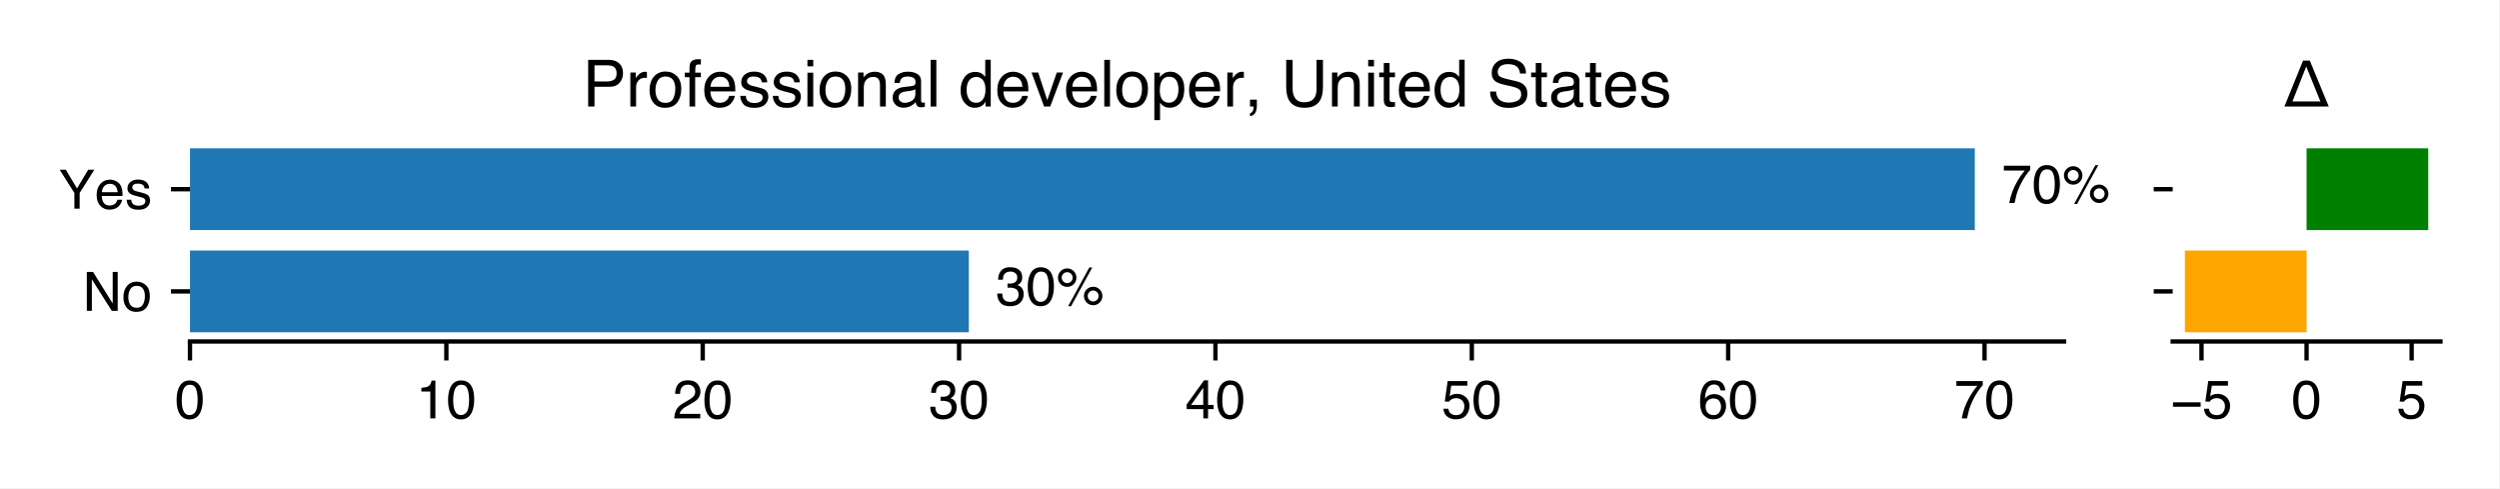
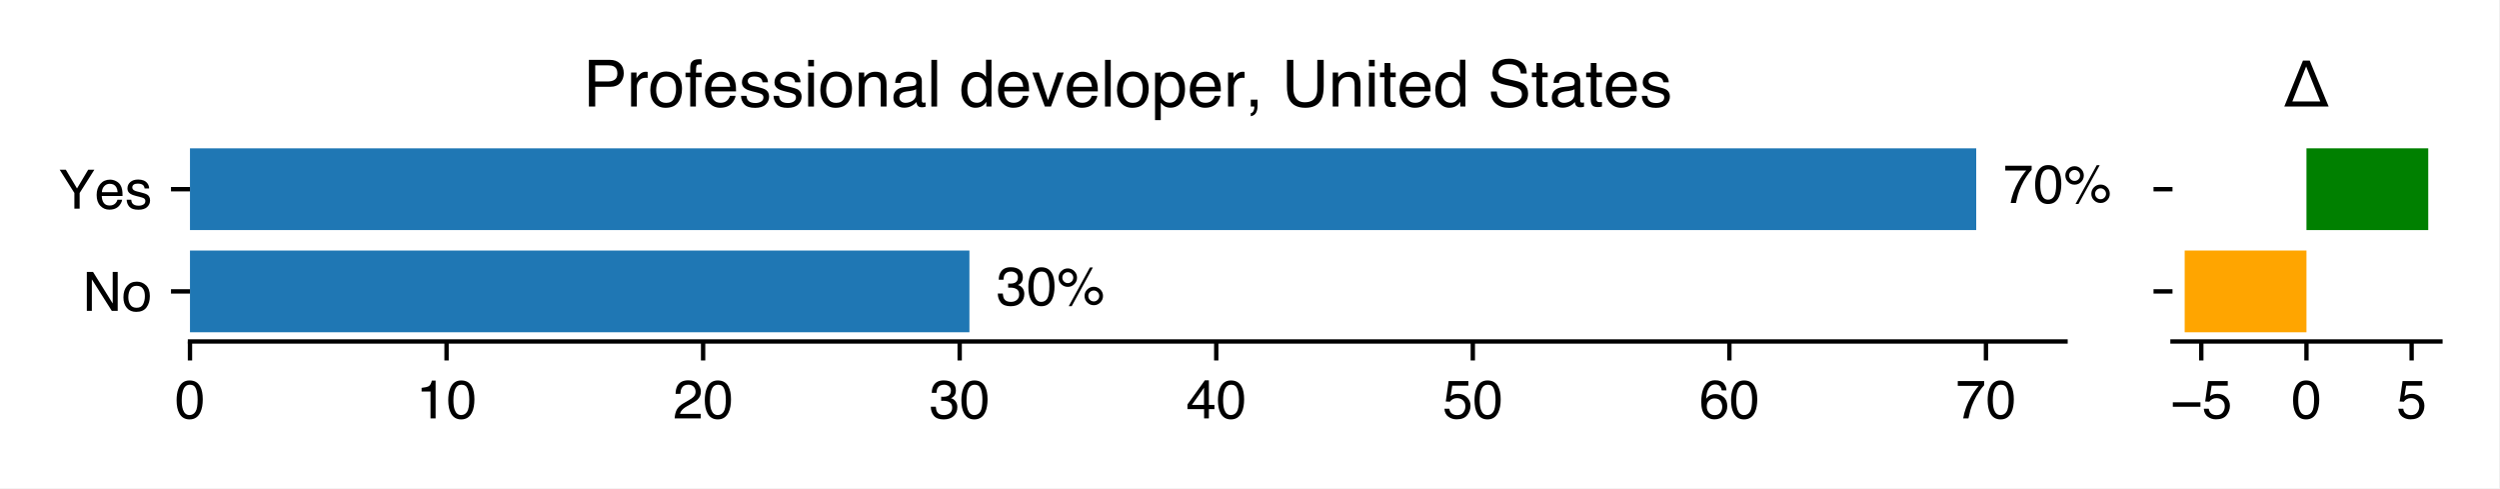
<svg xmlns="http://www.w3.org/2000/svg" xmlns:xlink="http://www.w3.org/1999/xlink" width="460.8pt" height="90pt" viewBox="0 0 460.8 90" version="1.1">
  <defs>
    <style type="text/css">*{stroke-linejoin: round; stroke-linecap: butt}</style>
  </defs>
  <g id="figure_1">
    <g id="patch_1">
      <path d="M 0 90  L 460.8 90  L 460.8 0  L 0 0  z " style="fill: #ffffff" />
    </g>
    <g id="axes_1">
      <g id="patch_2">
-         <path d="M 35.031 62.942  L 380.598 62.942  L 380.598 25.642  L 35.031 25.642  z " style="fill: #ffffff" />
+         <path d="M 35.031 62.942  L 380.869 62.942  L 380.869 25.642  L 35.031 25.642  z " style="fill: #ffffff" />
      </g>
      <g id="patch_3">
-         <path d="M 35.031 61.247  L 178.643 61.247  L 178.643 46.176  L 35.031 46.176  z " clip-path="url(#p3d5668abd0)" style="fill: #1f77b4" />
+         <path d="M 35.031 61.247  L 178.756 61.247  L 178.756 46.176  L 35.031 46.176  z " clip-path="url(#p90d420f2b8)" style="fill: #1f77b4" />
      </g>
      <g id="patch_4">
-         <path d="M 35.031 42.409  L 364.142 42.409  L 364.142 27.338  L 35.031 27.338  z " clip-path="url(#p3d5668abd0)" style="fill: #1f77b4" />
+         <path d="M 35.031 42.409  L 364.401 42.409  L 364.401 27.338  L 35.031 27.338  z " clip-path="url(#p90d420f2b8)" style="fill: #1f77b4" />
      </g>
      <g id="matplotlib.axis_1">
        <g id="xtick_1">
          <g id="line2d_1">
            <defs>
              <path id="m4c99cd72f3" d="M 0 0  L 0 3.5  " style="stroke: #000000; stroke-width: 0.8" />
            </defs>
            <g>
              <use xlink:href="#m4c99cd72f3" x="35.031" y="62.942" style="stroke: #000000; stroke-width: 0.8" />
            </g>
          </g>
          <g id="text_1">
            <g transform="translate(32.25078 77.11562)scale(0.1 -0.1)">
              <defs>
                <path id="Helvetica-30" d="M 1731 4475  Q 2600 4475 2988 3759  Q 3288 3206 3288 2244  Q 3288 1331 3016 734  Q 2622 -122 1728 -122  Q 922 -122 528 578  Q 200 1163 200 2147  Q 200 2909 397 3456  Q 766 4475 1731 4475  z M 1725 391  Q 2163 391 2422 778  Q 2681 1166 2681 2222  Q 2681 2984 2493 3476  Q 2306 3969 1766 3969  Q 1269 3969 1039 3501  Q 809 3034 809 2125  Q 809 1441 956 1025  Q 1181 391 1725 391  z " transform="scale(0.015625)" />
              </defs>
              <use xlink:href="#Helvetica-30" />
            </g>
          </g>
        </g>
        <g id="xtick_2">
          <g id="line2d_2">
            <g>
-               <use xlink:href="#m4c99cd72f3" x="82.304" y="62.942" style="stroke: #000000; stroke-width: 0.8" />
+               <use xlink:href="#m4c99cd72f3" x="82.341" y="62.942" style="stroke: #000000; stroke-width: 0.8" />
            </g>
          </g>
          <g id="text_2">
-             <g transform="translate(76.74263 77.11562)scale(0.1 -0.1)">
+             <g transform="translate(76.77971 77.11562)scale(0.1 -0.1)">
              <defs>
                <path id="Helvetica-31" d="M 613 3169  L 613 3600  Q 1222 3659 1462 3798  Q 1703 3938 1822 4456  L 2266 4456  L 2266 0  L 1666 0  L 1666 3169  L 613 3169  z " transform="scale(0.015625)" />
              </defs>
              <use xlink:href="#Helvetica-31" />
              <use xlink:href="#Helvetica-30" x="55.615" />
            </g>
          </g>
        </g>
        <g id="xtick_3">
          <g id="line2d_3">
            <g>
-               <use xlink:href="#m4c99cd72f3" x="129.576" y="62.942" style="stroke: #000000; stroke-width: 0.8" />
+               <use xlink:href="#m4c99cd72f3" x="129.65" y="62.942" style="stroke: #000000; stroke-width: 0.8" />
            </g>
          </g>
          <g id="text_3">
-             <g transform="translate(124.0149 77.11562)scale(0.1 -0.1)">
+             <g transform="translate(124.0891 77.11562)scale(0.1 -0.1)">
              <defs>
                <path id="Helvetica-32" d="M 200 0  Q 231 578 439 1006  Q 647 1434 1250 1784  L 1850 2131  Q 2253 2366 2416 2531  Q 2672 2791 2672 3125  Q 2672 3516 2437 3745  Q 2203 3975 1813 3975  Q 1234 3975 1013 3538  Q 894 3303 881 2888  L 309 2888  Q 319 3472 525 3841  Q 891 4491 1816 4491  Q 2584 4491 2939 4075  Q 3294 3659 3294 3150  Q 3294 2613 2916 2231  Q 2697 2009 2131 1694  L 1703 1456  Q 1397 1288 1222 1134  Q 909 863 828 531  L 3272 531  L 3272 0  L 200 0  z " transform="scale(0.015625)" />
              </defs>
              <use xlink:href="#Helvetica-32" />
              <use xlink:href="#Helvetica-30" x="55.615" />
            </g>
          </g>
        </g>
        <g id="xtick_4">
          <g id="line2d_4">
            <g>
-               <use xlink:href="#m4c99cd72f3" x="176.848" y="62.942" style="stroke: #000000; stroke-width: 0.8" />
+               <use xlink:href="#m4c99cd72f3" x="176.959" y="62.942" style="stroke: #000000; stroke-width: 0.8" />
            </g>
          </g>
          <g id="text_4">
-             <g transform="translate(171.2873 77.11562)scale(0.1 -0.1)">
+             <g transform="translate(171.3985 77.11562)scale(0.1 -0.1)">
              <defs>
                <path id="Helvetica-33" d="M 1663 -122  Q 869 -122 511 314  Q 153 750 153 1375  L 741 1375  Q 778 941 903 744  Q 1122 391 1694 391  Q 2138 391 2406 628  Q 2675 866 2675 1241  Q 2675 1703 2392 1887  Q 2109 2072 1606 2072  Q 1550 2072 1492 2070  Q 1434 2069 1375 2066  L 1375 2563  Q 1463 2553 1522 2550  Q 1581 2547 1650 2547  Q 1966 2547 2169 2647  Q 2525 2822 2525 3272  Q 2525 3606 2287 3787  Q 2050 3969 1734 3969  Q 1172 3969 956 3594  Q 838 3388 822 3006  L 266 3006  Q 266 3506 466 3856  Q 809 4481 1675 4481  Q 2359 4481 2734 4176  Q 3109 3872 3109 3294  Q 3109 2881 2888 2625  Q 2750 2466 2531 2375  Q 2884 2278 3082 2001  Q 3281 1725 3281 1325  Q 3281 684 2859 281  Q 2438 -122 1663 -122  z " transform="scale(0.015625)" />
              </defs>
              <use xlink:href="#Helvetica-33" />
              <use xlink:href="#Helvetica-30" x="55.615" />
            </g>
          </g>
        </g>
        <g id="xtick_5">
          <g id="line2d_5">
            <g>
-               <use xlink:href="#m4c99cd72f3" x="224.121" y="62.942" style="stroke: #000000; stroke-width: 0.8" />
+               <use xlink:href="#m4c99cd72f3" x="224.269" y="62.942" style="stroke: #000000; stroke-width: 0.8" />
            </g>
          </g>
          <g id="text_5">
-             <g transform="translate(218.5596 77.11562)scale(0.1 -0.1)">
+             <g transform="translate(218.7079 77.11562)scale(0.1 -0.1)">
              <defs>
                <path id="Helvetica-34" d="M 2116 1584  L 2116 3613  L 681 1584  L 2116 1584  z M 2125 0  L 2125 1094  L 163 1094  L 163 1644  L 2213 4488  L 2688 4488  L 2688 1584  L 3347 1584  L 3347 1094  L 2688 1094  L 2688 0  L 2125 0  z " transform="scale(0.015625)" />
              </defs>
              <use xlink:href="#Helvetica-34" />
              <use xlink:href="#Helvetica-30" x="55.615" />
            </g>
          </g>
        </g>
        <g id="xtick_6">
          <g id="line2d_6">
            <g>
-               <use xlink:href="#m4c99cd72f3" x="271.393" y="62.942" style="stroke: #000000; stroke-width: 0.8" />
+               <use xlink:href="#m4c99cd72f3" x="271.578" y="62.942" style="stroke: #000000; stroke-width: 0.8" />
            </g>
          </g>
          <g id="text_6">
-             <g transform="translate(265.8319 77.11562)scale(0.1 -0.1)">
+             <g transform="translate(266.0173 77.11562)scale(0.1 -0.1)">
              <defs>
                <path id="Helvetica-35" d="M 791 1141  Q 847 659 1238 475  Q 1438 381 1700 381  Q 2200 381 2440 700  Q 2681 1019 2681 1406  Q 2681 1875 2395 2131  Q 2109 2388 1709 2388  Q 1419 2388 1211 2275  Q 1003 2163 856 1963  L 369 1991  L 709 4400  L 3034 4400  L 3034 3856  L 1131 3856  L 941 2613  Q 1097 2731 1238 2791  Q 1488 2894 1816 2894  Q 2431 2894 2859 2497  Q 3288 2100 3288 1491  Q 3288 856 2895 371  Q 2503 -113 1644 -113  Q 1097 -113 676 195  Q 256 503 206 1141  L 791 1141  z " transform="scale(0.015625)" />
              </defs>
              <use xlink:href="#Helvetica-35" />
              <use xlink:href="#Helvetica-30" x="55.615" />
            </g>
          </g>
        </g>
        <g id="xtick_7">
          <g id="line2d_7">
            <g>
-               <use xlink:href="#m4c99cd72f3" x="318.665" y="62.942" style="stroke: #000000; stroke-width: 0.8" />
+               <use xlink:href="#m4c99cd72f3" x="318.888" y="62.942" style="stroke: #000000; stroke-width: 0.8" />
            </g>
          </g>
          <g id="text_7">
-             <g transform="translate(313.1042 77.11562)scale(0.1 -0.1)">
+             <g transform="translate(313.3267 77.11562)scale(0.1 -0.1)">
              <defs>
                <path id="Helvetica-36" d="M 1872 4494  Q 2622 4494 2917 4105  Q 3213 3716 3213 3303  L 2656 3303  Q 2606 3569 2497 3719  Q 2294 4000 1881 4000  Q 1409 4000 1131 3564  Q 853 3128 822 2316  Q 1016 2600 1309 2741  Q 1578 2866 1909 2866  Q 2472 2866 2890 2506  Q 3309 2147 3309 1434  Q 3309 825 2912 354  Q 2516 -116 1781 -116  Q 1153 -116 697 361  Q 241 838 241 1966  Q 241 2800 444 3381  Q 834 4494 1872 4494  z M 1831 384  Q 2275 384 2495 682  Q 2716 981 2716 1388  Q 2716 1731 2519 2042  Q 2322 2353 1803 2353  Q 1441 2353 1167 2112  Q 894 1872 894 1388  Q 894 963 1142 673  Q 1391 384 1831 384  z " transform="scale(0.015625)" />
              </defs>
              <use xlink:href="#Helvetica-36" />
              <use xlink:href="#Helvetica-30" x="55.615" />
            </g>
          </g>
        </g>
        <g id="xtick_8">
          <g id="line2d_8">
            <g>
-               <use xlink:href="#m4c99cd72f3" x="365.937" y="62.942" style="stroke: #000000; stroke-width: 0.8" />
+               <use xlink:href="#m4c99cd72f3" x="366.197" y="62.942" style="stroke: #000000; stroke-width: 0.8" />
            </g>
          </g>
          <g id="text_8">
-             <g transform="translate(360.3765 77.11562)scale(0.1 -0.1)">
+             <g transform="translate(360.6361 77.11562)scale(0.1 -0.1)">
              <defs>
                <path id="Helvetica-37" d="M 3347 4400  L 3347 3909  Q 3131 3700 2773 3181  Q 2416 2663 2141 2063  Q 1869 1478 1728 997  Q 1638 688 1494 0  L 872 0  Q 1084 1281 1809 2550  Q 2238 3294 2709 3834  L 234 3834  L 234 4400  L 3347 4400  z " transform="scale(0.015625)" />
              </defs>
              <use xlink:href="#Helvetica-37" />
              <use xlink:href="#Helvetica-30" x="55.615" />
            </g>
          </g>
        </g>
      </g>
      <g id="matplotlib.axis_2">
        <g id="ytick_1">
          <g id="line2d_9">
            <defs>
              <path id="m8e343aef83" d="M 0 0  L -3.5 0  " style="stroke: #000000; stroke-width: 0.8" />
            </defs>
            <g>
              <use xlink:href="#m8e343aef83" x="35.031" y="53.711" style="stroke: #000000; stroke-width: 0.8" />
            </g>
          </g>
          <g id="text_9">
            <g transform="translate(15.24844 57.29818)scale(0.1 -0.1)">
              <defs>
                <path id="Helvetica-4e" d="M 488 4591  L 1222 4591  L 3541 872  L 3541 4591  L 4131 4591  L 4131 0  L 3434 0  L 1081 3716  L 1081 0  L 488 0  L 488 4591  z M 2269 4591  L 2269 4591  z " transform="scale(0.015625)" />
                <path id="Helvetica-6f" d="M 1741 363  Q 2300 363 2508 786  Q 2716 1209 2716 1728  Q 2716 2197 2566 2491  Q 2328 2953 1747 2953  Q 1231 2953 997 2559  Q 763 2166 763 1609  Q 763 1075 997 719  Q 1231 363 1741 363  z M 1763 3444  Q 2409 3444 2856 3012  Q 3303 2581 3303 1744  Q 3303 934 2909 406  Q 2516 -122 1688 -122  Q 997 -122 590 345  Q 184 813 184 1600  Q 184 2444 612 2944  Q 1041 3444 1763 3444  z M 1744 3428  L 1744 3428  z " transform="scale(0.015625)" />
              </defs>
              <use xlink:href="#Helvetica-4e" />
              <use xlink:href="#Helvetica-6f" x="72.217" />
            </g>
          </g>
        </g>
        <g id="ytick_2">
          <g id="line2d_10">
            <g>
              <use xlink:href="#m8e343aef83" x="35.031" y="34.873" style="stroke: #000000; stroke-width: 0.8" />
            </g>
          </g>
          <g id="text_10">
            <g transform="translate(10.8 38.45995)scale(0.1 -0.1)">
              <defs>
                <path id="Helvetica-59" d="M 131 4591  L 856 4591  L 2175 2384  L 3494 4591  L 4222 4591  L 2488 1850  L 2488 0  L 1866 0  L 1866 1850  L 131 4591  z M 2184 4591  L 2184 4591  z " transform="scale(0.015625)" />
                <path id="Helvetica-65" d="M 1806 3422  Q 2163 3422 2497 3255  Q 2831 3088 3006 2822  Q 3175 2569 3231 2231  Q 3281 2000 3281 1494  L 828 1494  Q 844 984 1069 676  Q 1294 369 1766 369  Q 2206 369 2469 659  Q 2619 828 2681 1050  L 3234 1050  Q 3213 866 3089 639  Q 2966 413 2813 269  Q 2556 19 2178 -69  Q 1975 -119 1719 -119  Q 1094 -119 659 336  Q 225 791 225 1609  Q 225 2416 662 2919  Q 1100 3422 1806 3422  z M 2703 1941  Q 2669 2306 2544 2525  Q 2313 2931 1772 2931  Q 1384 2931 1121 2651  Q 859 2372 844 1941  L 2703 1941  z M 1753 3428  L 1753 3428  z " transform="scale(0.015625)" />
                <path id="Helvetica-73" d="M 747 1050  Q 772 769 888 619  Q 1100 347 1625 347  Q 1938 347 2175 483  Q 2413 619 2413 903  Q 2413 1119 2222 1231  Q 2100 1300 1741 1391  L 1294 1503  Q 866 1609 663 1741  Q 300 1969 300 2372  Q 300 2847 642 3140  Q 984 3434 1563 3434  Q 2319 3434 2653 2991  Q 2863 2709 2856 2384  L 2325 2384  Q 2309 2575 2191 2731  Q 1997 2953 1519 2953  Q 1200 2953 1036 2831  Q 872 2709 872 2509  Q 872 2291 1088 2159  Q 1213 2081 1456 2022  L 1828 1931  Q 2434 1784 2641 1647  Q 2969 1431 2969 969  Q 2969 522 2630 197  Q 2291 -128 1597 -128  Q 850 -128 539 211  Q 228 550 206 1050  L 747 1050  z M 1578 3428  L 1578 3428  z " transform="scale(0.015625)" />
              </defs>
              <use xlink:href="#Helvetica-59" />
              <use xlink:href="#Helvetica-65" x="66.699" />
              <use xlink:href="#Helvetica-73" x="122.314" />
            </g>
          </g>
        </g>
      </g>
      <g id="patch_5">
-         <path d="M 35.031 62.942  L 380.598 62.942  " style="fill: none; stroke: #000000; stroke-width: 0.8; stroke-linejoin: miter; stroke-linecap: square" />
+         <path d="M 35.031 62.942  L 380.869 62.942  " style="fill: none; stroke: #000000; stroke-width: 0.8; stroke-linejoin: miter; stroke-linecap: square" />
      </g>
      <g id="text_11">
-         <g transform="translate(183.6363 56.25599)scale(0.1 -0.1)">
+         <g transform="translate(183.749 56.25599)scale(0.1 -0.1)">
          <defs>
            <path id="Helvetica-25" d="M 4363 2175  Q 4813 2175 5131 1856  Q 5450 1538 5450 1088  Q 5450 638 5131 319  Q 4813 0 4363 0  Q 3909 0 3590 319  Q 3272 638 3272 1088  Q 3272 1538 3590 1856  Q 3909 2175 4363 2175  z M 3909 4456  L 4256 4456  L 1753 -119  L 1406 -119  L 3909 4456  z M 1294 2606  Q 1563 2606 1752 2795  Q 1941 2984 1941 3250  Q 1941 3516 1752 3705  Q 1563 3894 1294 3894  Q 1028 3894 839 3706  Q 650 3519 650 3250  Q 650 2984 839 2795  Q 1028 2606 1294 2606  z M 1294 4341  Q 1747 4341 2065 4020  Q 2384 3700 2384 3250  Q 2384 2800 2065 2481  Q 1747 2163 1294 2163  Q 844 2163 525 2481  Q 206 2800 206 3250  Q 206 3700 525 4020  Q 844 4341 1294 4341  z M 4363 444  Q 4628 444 4817 633  Q 5006 822 5006 1088  Q 5006 1353 4817 1542  Q 4628 1731 4363 1731  Q 4094 1731 3905 1542  Q 3716 1353 3716 1088  Q 3716 822 3905 633  Q 4094 444 4363 444  z " transform="scale(0.015625)" />
          </defs>
          <use xlink:href="#Helvetica-33" />
          <use xlink:href="#Helvetica-30" x="55.615" />
          <use xlink:href="#Helvetica-25" x="111.23" />
        </g>
      </g>
      <g id="text_12">
-         <g transform="translate(369.1353 37.41776)scale(0.1 -0.1)">
+         <g transform="translate(369.3935 37.41776)scale(0.1 -0.1)">
          <use xlink:href="#Helvetica-37" />
          <use xlink:href="#Helvetica-30" x="55.615" />
          <use xlink:href="#Helvetica-25" x="111.23" />
        </g>
      </g>
      <g id="text_13">
-         <g transform="translate(107.4289 19.6425)scale(0.12 -0.12)">
+         <g transform="translate(107.5645 19.6425)scale(0.12 -0.12)">
          <defs>
            <path id="Helvetica-50" d="M 547 4591  L 2613 4591  Q 3225 4591 3600 4245  Q 3975 3900 3975 3275  Q 3975 2738 3640 2339  Q 3306 1941 2613 1941  L 1169 1941  L 1169 0  L 547 0  L 547 4591  z M 3347 3272  Q 3347 3778 2972 3959  Q 2766 4056 2406 4056  L 1169 4056  L 1169 2466  L 2406 2466  Q 2825 2466 3086 2644  Q 3347 2822 3347 3272  z " transform="scale(0.015625)" />
            <path id="Helvetica-72" d="M 428 3347  L 963 3347  L 963 2769  Q 1028 2938 1284 3180  Q 1541 3422 1875 3422  Q 1891 3422 1928 3419  Q 1966 3416 2056 3406  L 2056 2813  Q 2006 2822 1964 2825  Q 1922 2828 1872 2828  Q 1447 2828 1219 2554  Q 991 2281 991 1925  L 991 0  L 428 0  L 428 3347  z " transform="scale(0.015625)" />
            <path id="Helvetica-66" d="M 553 3856  Q 566 4206 675 4369  Q 872 4656 1434 4656  Q 1488 4656 1544 4653  Q 1600 4650 1672 4644  L 1672 4131  Q 1584 4138 1545 4139  Q 1506 4141 1472 4141  Q 1216 4141 1166 4008  Q 1116 3875 1116 3331  L 1672 3331  L 1672 2888  L 1109 2888  L 1109 0  L 553 0  L 553 2888  L 88 2888  L 88 3331  L 553 3331  L 553 3856  z " transform="scale(0.015625)" />
            <path id="Helvetica-69" d="M 413 3331  L 984 3331  L 984 0  L 413 0  L 413 3331  z M 413 4591  L 984 4591  L 984 3953  L 413 3953  L 413 4591  z " transform="scale(0.015625)" />
            <path id="Helvetica-6e" d="M 413 3347  L 947 3347  L 947 2872  Q 1184 3166 1450 3294  Q 1716 3422 2041 3422  Q 2753 3422 3003 2925  Q 3141 2653 3141 2147  L 3141 0  L 2569 0  L 2569 2109  Q 2569 2416 2478 2603  Q 2328 2916 1934 2916  Q 1734 2916 1606 2875  Q 1375 2806 1200 2600  Q 1059 2434 1017 2257  Q 975 2081 975 1753  L 975 0  L 413 0  L 413 3347  z M 1734 3428  L 1734 3428  z " transform="scale(0.015625)" />
            <path id="Helvetica-61" d="M 844 891  Q 844 647 1022 506  Q 1200 366 1444 366  Q 1741 366 2019 503  Q 2488 731 2488 1250  L 2488 1703  Q 2384 1638 2221 1594  Q 2059 1550 1903 1531  L 1563 1488  Q 1256 1447 1103 1359  Q 844 1213 844 891  z M 2206 2028  Q 2400 2053 2466 2191  Q 2503 2266 2503 2406  Q 2503 2694 2298 2823  Q 2094 2953 1713 2953  Q 1272 2953 1088 2716  Q 984 2584 953 2325  L 428 2325  Q 444 2944 830 3186  Q 1216 3428 1725 3428  Q 2316 3428 2684 3203  Q 3050 2978 3050 2503  L 3050 575  Q 3050 488 3086 434  Q 3122 381 3238 381  Q 3275 381 3322 386  Q 3369 391 3422 400  L 3422 -16  Q 3291 -53 3222 -62  Q 3153 -72 3034 -72  Q 2744 -72 2613 134  Q 2544 244 2516 444  Q 2344 219 2022 53  Q 1700 -113 1313 -113  Q 847 -113 551 170  Q 256 453 256 878  Q 256 1344 547 1600  Q 838 1856 1309 1916  L 2206 2028  z M 1741 3428  L 1741 3428  z " transform="scale(0.015625)" />
            <path id="Helvetica-6c" d="M 428 4591  L 991 4591  L 991 0  L 428 0  L 428 4591  z " transform="scale(0.015625)" />
            <path id="Helvetica-20" transform="scale(0.015625)" />
            <path id="Helvetica-64" d="M 769 1634  Q 769 1097 997 734  Q 1225 372 1728 372  Q 2119 372 2370 708  Q 2622 1044 2622 1672  Q 2622 2306 2362 2611  Q 2103 2916 1722 2916  Q 1297 2916 1033 2591  Q 769 2266 769 1634  z M 1616 3406  Q 2000 3406 2259 3244  Q 2409 3150 2600 2916  L 2600 4606  L 3141 4606  L 3141 0  L 2634 0  L 2634 466  Q 2438 156 2169 18  Q 1900 -119 1553 -119  Q 994 -119 584 351  Q 175 822 175 1603  Q 175 2334 548 2870  Q 922 3406 1616 3406  z " transform="scale(0.015625)" />
            <path id="Helvetica-76" d="M 688 3347  L 1581 622  L 2516 3347  L 3131 3347  L 1869 0  L 1269 0  L 34 3347  L 688 3347  z " transform="scale(0.015625)" />
            <path id="Helvetica-70" d="M 1825 378  Q 2219 378 2480 708  Q 2741 1038 2741 1694  Q 2741 2094 2625 2381  Q 2406 2934 1825 2934  Q 1241 2934 1025 2350  Q 909 2038 909 1556  Q 909 1169 1025 897  Q 1244 378 1825 378  z M 369 3331  L 916 3331  L 916 2888  Q 1084 3116 1284 3241  Q 1569 3428 1953 3428  Q 2522 3428 2919 2992  Q 3316 2556 3316 1747  Q 3316 653 2744 184  Q 2381 -113 1900 -113  Q 1522 -113 1266 53  Q 1116 147 931 375  L 931 -1334  L 369 -1334  L 369 3331  z " transform="scale(0.015625)" />
            <path id="Helvetica-2c" d="M 531 -653  Q 747 -616 834 -350  Q 881 -209 881 -78  Q 881 -56 879 -39  Q 878 -22 872 0  L 531 0  L 531 681  L 1200 681  L 1200 50  Q 1200 -322 1050 -603  Q 900 -884 531 -950  L 531 -653  z " transform="scale(0.015625)" />
            <path id="Helvetica-55" d="M 1163 4591  L 1163 1753  Q 1163 1253 1350 922  Q 1628 422 2288 422  Q 3078 422 3363 963  Q 3516 1256 3516 1753  L 3516 4591  L 4147 4591  L 4147 2013  Q 4147 1166 3919 709  Q 3500 -122 2338 -122  Q 1175 -122 759 709  Q 531 1166 531 2013  L 531 4591  L 1163 4591  z M 2341 4591  L 2341 4591  z " transform="scale(0.015625)" />
            <path id="Helvetica-74" d="M 525 4281  L 1094 4281  L 1094 3347  L 1628 3347  L 1628 2888  L 1094 2888  L 1094 703  Q 1094 528 1213 469  Q 1278 434 1431 434  Q 1472 434 1519 436  Q 1566 438 1628 444  L 1628 0  Q 1531 -28 1426 -40  Q 1322 -53 1200 -53  Q 806 -53 665 148  Q 525 350 525 672  L 525 2888  L 72 2888  L 72 3347  L 525 3347  L 525 4281  z " transform="scale(0.015625)" />
            <path id="Helvetica-53" d="M 894 1481  Q 916 1091 1078 847  Q 1388 391 2169 391  Q 2519 391 2806 491  Q 3363 684 3363 1184  Q 3363 1559 3128 1719  Q 2891 1875 2384 1991  L 1763 2131  Q 1153 2269 900 2434  Q 463 2722 463 3294  Q 463 3913 891 4309  Q 1319 4706 2103 4706  Q 2825 4706 3329 4357  Q 3834 4009 3834 3244  L 3250 3244  Q 3203 3613 3050 3809  Q 2766 4169 2084 4169  Q 1534 4169 1293 3937  Q 1053 3706 1053 3400  Q 1053 3063 1334 2906  Q 1519 2806 2169 2656  L 2813 2509  Q 3278 2403 3531 2219  Q 3969 1897 3969 1284  Q 3969 522 3414 194  Q 2859 -134 2125 -134  Q 1269 -134 784 303  Q 300 738 309 1481  L 894 1481  z M 2150 4716  L 2150 4716  z " transform="scale(0.015625)" />
          </defs>
          <use xlink:href="#Helvetica-50" />
          <use xlink:href="#Helvetica-72" x="66.699" />
          <use xlink:href="#Helvetica-6f" x="100" />
          <use xlink:href="#Helvetica-66" x="155.615" />
          <use xlink:href="#Helvetica-65" x="183.398" />
          <use xlink:href="#Helvetica-73" x="239.014" />
          <use xlink:href="#Helvetica-73" x="289.014" />
          <use xlink:href="#Helvetica-69" x="339.014" />
          <use xlink:href="#Helvetica-6f" x="361.23" />
          <use xlink:href="#Helvetica-6e" x="416.846" />
          <use xlink:href="#Helvetica-61" x="472.461" />
          <use xlink:href="#Helvetica-6c" x="528.076" />
          <use xlink:href="#Helvetica-20" x="550.293" />
          <use xlink:href="#Helvetica-64" x="578.076" />
          <use xlink:href="#Helvetica-65" x="633.691" />
          <use xlink:href="#Helvetica-76" x="689.307" />
          <use xlink:href="#Helvetica-65" x="739.307" />
          <use xlink:href="#Helvetica-6c" x="794.922" />
          <use xlink:href="#Helvetica-6f" x="817.139" />
          <use xlink:href="#Helvetica-70" x="872.754" />
          <use xlink:href="#Helvetica-65" x="928.369" />
          <use xlink:href="#Helvetica-72" x="983.984" />
          <use xlink:href="#Helvetica-2c" x="1017.285" />
          <use xlink:href="#Helvetica-20" x="1045.068" />
          <use xlink:href="#Helvetica-55" x="1072.852" />
          <use xlink:href="#Helvetica-6e" x="1145.068" />
          <use xlink:href="#Helvetica-69" x="1200.684" />
          <use xlink:href="#Helvetica-74" x="1222.9" />
          <use xlink:href="#Helvetica-65" x="1250.684" />
          <use xlink:href="#Helvetica-64" x="1306.299" />
          <use xlink:href="#Helvetica-20" x="1361.914" />
          <use xlink:href="#Helvetica-53" x="1389.697" />
          <use xlink:href="#Helvetica-74" x="1456.396" />
          <use xlink:href="#Helvetica-61" x="1484.18" />
          <use xlink:href="#Helvetica-74" x="1539.795" />
          <use xlink:href="#Helvetica-65" x="1567.578" />
          <use xlink:href="#Helvetica-73" x="1623.193" />
        </g>
      </g>
    </g>
    <g id="axes_2">
      <g id="patch_6">
-         <path d="M 400.633 62.942  L 450 62.942  L 450 25.642  L 400.633 25.642  z " style="fill: #ffffff" />
+         <path d="M 400.595 62.942  L 450 62.942  L 450 25.642  L 400.595 25.642  z " style="fill: #ffffff" />
      </g>
      <g id="patch_7">
-         <path d="M 425.317 61.247  L 402.877 61.247  L 402.877 46.176  L 425.317 46.176  z " clip-path="url(#pd3aa4f98d2)" style="fill: #ffa500" />
+         <path d="M 425.297 61.247  L 402.84 61.247  L 402.84 46.176  L 425.297 46.176  z " clip-path="url(#p1d25e860d4)" style="fill: #ffa500" />
      </g>
      <g id="patch_8">
-         <path d="M 425.317 42.409  L 447.756 42.409  L 447.756 27.338  L 425.317 27.338  z " clip-path="url(#pd3aa4f98d2)" style="fill: #008000" />
+         <path d="M 425.297 42.409  L 447.754 42.409  L 447.754 27.338  L 425.297 27.338  z " clip-path="url(#p1d25e860d4)" style="fill: #008000" />
      </g>
      <g id="matplotlib.axis_3">
        <g id="xtick_9">
          <g id="line2d_11">
            <g>
-               <use xlink:href="#m4c99cd72f3" x="405.941" y="62.942" style="stroke: #000000; stroke-width: 0.8" />
+               <use xlink:href="#m4c99cd72f3" x="405.906" y="62.942" style="stroke: #000000; stroke-width: 0.8" />
            </g>
          </g>
          <g id="text_14">
-             <g transform="translate(400.2397 77.11562)scale(0.1 -0.1)">
+             <g transform="translate(400.2052 77.11562)scale(0.1 -0.1)">
              <defs>
                <path id="Helvetica-2212" d="M 3547 1894  L 3547 1369  L 288 1369  L 288 1894  L 3547 1894  z " transform="scale(0.015625)" />
              </defs>
              <use xlink:href="#Helvetica-2212" />
              <use xlink:href="#Helvetica-35" x="58.398" />
            </g>
          </g>
        </g>
        <g id="xtick_10">
          <g id="line2d_12">
            <g>
-               <use xlink:href="#m4c99cd72f3" x="425.317" y="62.942" style="stroke: #000000; stroke-width: 0.8" />
+               <use xlink:href="#m4c99cd72f3" x="425.297" y="62.942" style="stroke: #000000; stroke-width: 0.8" />
            </g>
          </g>
          <g id="text_15">
-             <g transform="translate(422.5362 77.11562)scale(0.1 -0.1)">
+             <g transform="translate(422.5168 77.11562)scale(0.1 -0.1)">
              <use xlink:href="#Helvetica-30" />
            </g>
          </g>
        </g>
        <g id="xtick_11">
          <g id="line2d_13">
            <g>
-               <use xlink:href="#m4c99cd72f3" x="444.693" y="62.942" style="stroke: #000000; stroke-width: 0.8" />
+               <use xlink:href="#m4c99cd72f3" x="444.689" y="62.942" style="stroke: #000000; stroke-width: 0.8" />
            </g>
          </g>
          <g id="text_16">
-             <g transform="translate(441.9124 77.11562)scale(0.1 -0.1)">
+             <g transform="translate(441.9082 77.11562)scale(0.1 -0.1)">
              <use xlink:href="#Helvetica-35" />
            </g>
          </g>
        </g>
      </g>
      <g id="matplotlib.axis_4">
        <g id="ytick_3">
          <g id="line2d_14">
            <g>
-               <use xlink:href="#m8e343aef83" x="400.633" y="53.711" style="stroke: #000000; stroke-width: 0.8" />
+               <use xlink:href="#m8e343aef83" x="400.595" y="53.711" style="stroke: #000000; stroke-width: 0.8" />
            </g>
          </g>
        </g>
        <g id="ytick_4">
          <g id="line2d_15">
            <g>
-               <use xlink:href="#m8e343aef83" x="400.633" y="34.873" style="stroke: #000000; stroke-width: 0.8" />
+               <use xlink:href="#m8e343aef83" x="400.595" y="34.873" style="stroke: #000000; stroke-width: 0.8" />
            </g>
          </g>
        </g>
      </g>
      <g id="patch_9">
-         <path d="M 400.633 62.942  L 450 62.942  " style="fill: none; stroke: #000000; stroke-width: 0.8; stroke-linejoin: miter; stroke-linecap: square" />
+         <path d="M 400.595 62.942  L 450 62.942  " style="fill: none; stroke: #000000; stroke-width: 0.8; stroke-linejoin: miter; stroke-linecap: square" />
      </g>
      <g id="text_17">
-         <g transform="translate(420.9835 19.6425)scale(0.12 -0.12)">
+         <g transform="translate(420.9642 19.6425)scale(0.12 -0.12)">
          <defs>
            <path id="Helvetica-394" d="M 922 500  L 3672 500  L 2278 3941  L 922 500  z M 1966 4519  L 2631 4519  L 4494 0  L 128 0  L 1966 4519  z " transform="scale(0.015625)" />
          </defs>
          <use xlink:href="#Helvetica-394" />
        </g>
      </g>
    </g>
  </g>
  <defs>
-     <clipPath id="p3d5668abd0">
-       <rect x="35.031" y="25.642" width="345.567" height="37.3" />
+     <clipPath id="p90d420f2b8">
+       <rect x="35.031" y="25.642" width="345.838" height="37.3" />
    </clipPath>
-     <clipPath id="pd3aa4f98d2">
-       <rect x="400.633" y="25.642" width="49.367" height="37.3" />
+     <clipPath id="p1d25e860d4">
+       <rect x="400.595" y="25.642" width="49.405" height="37.3" />
    </clipPath>
  </defs>
</svg>
